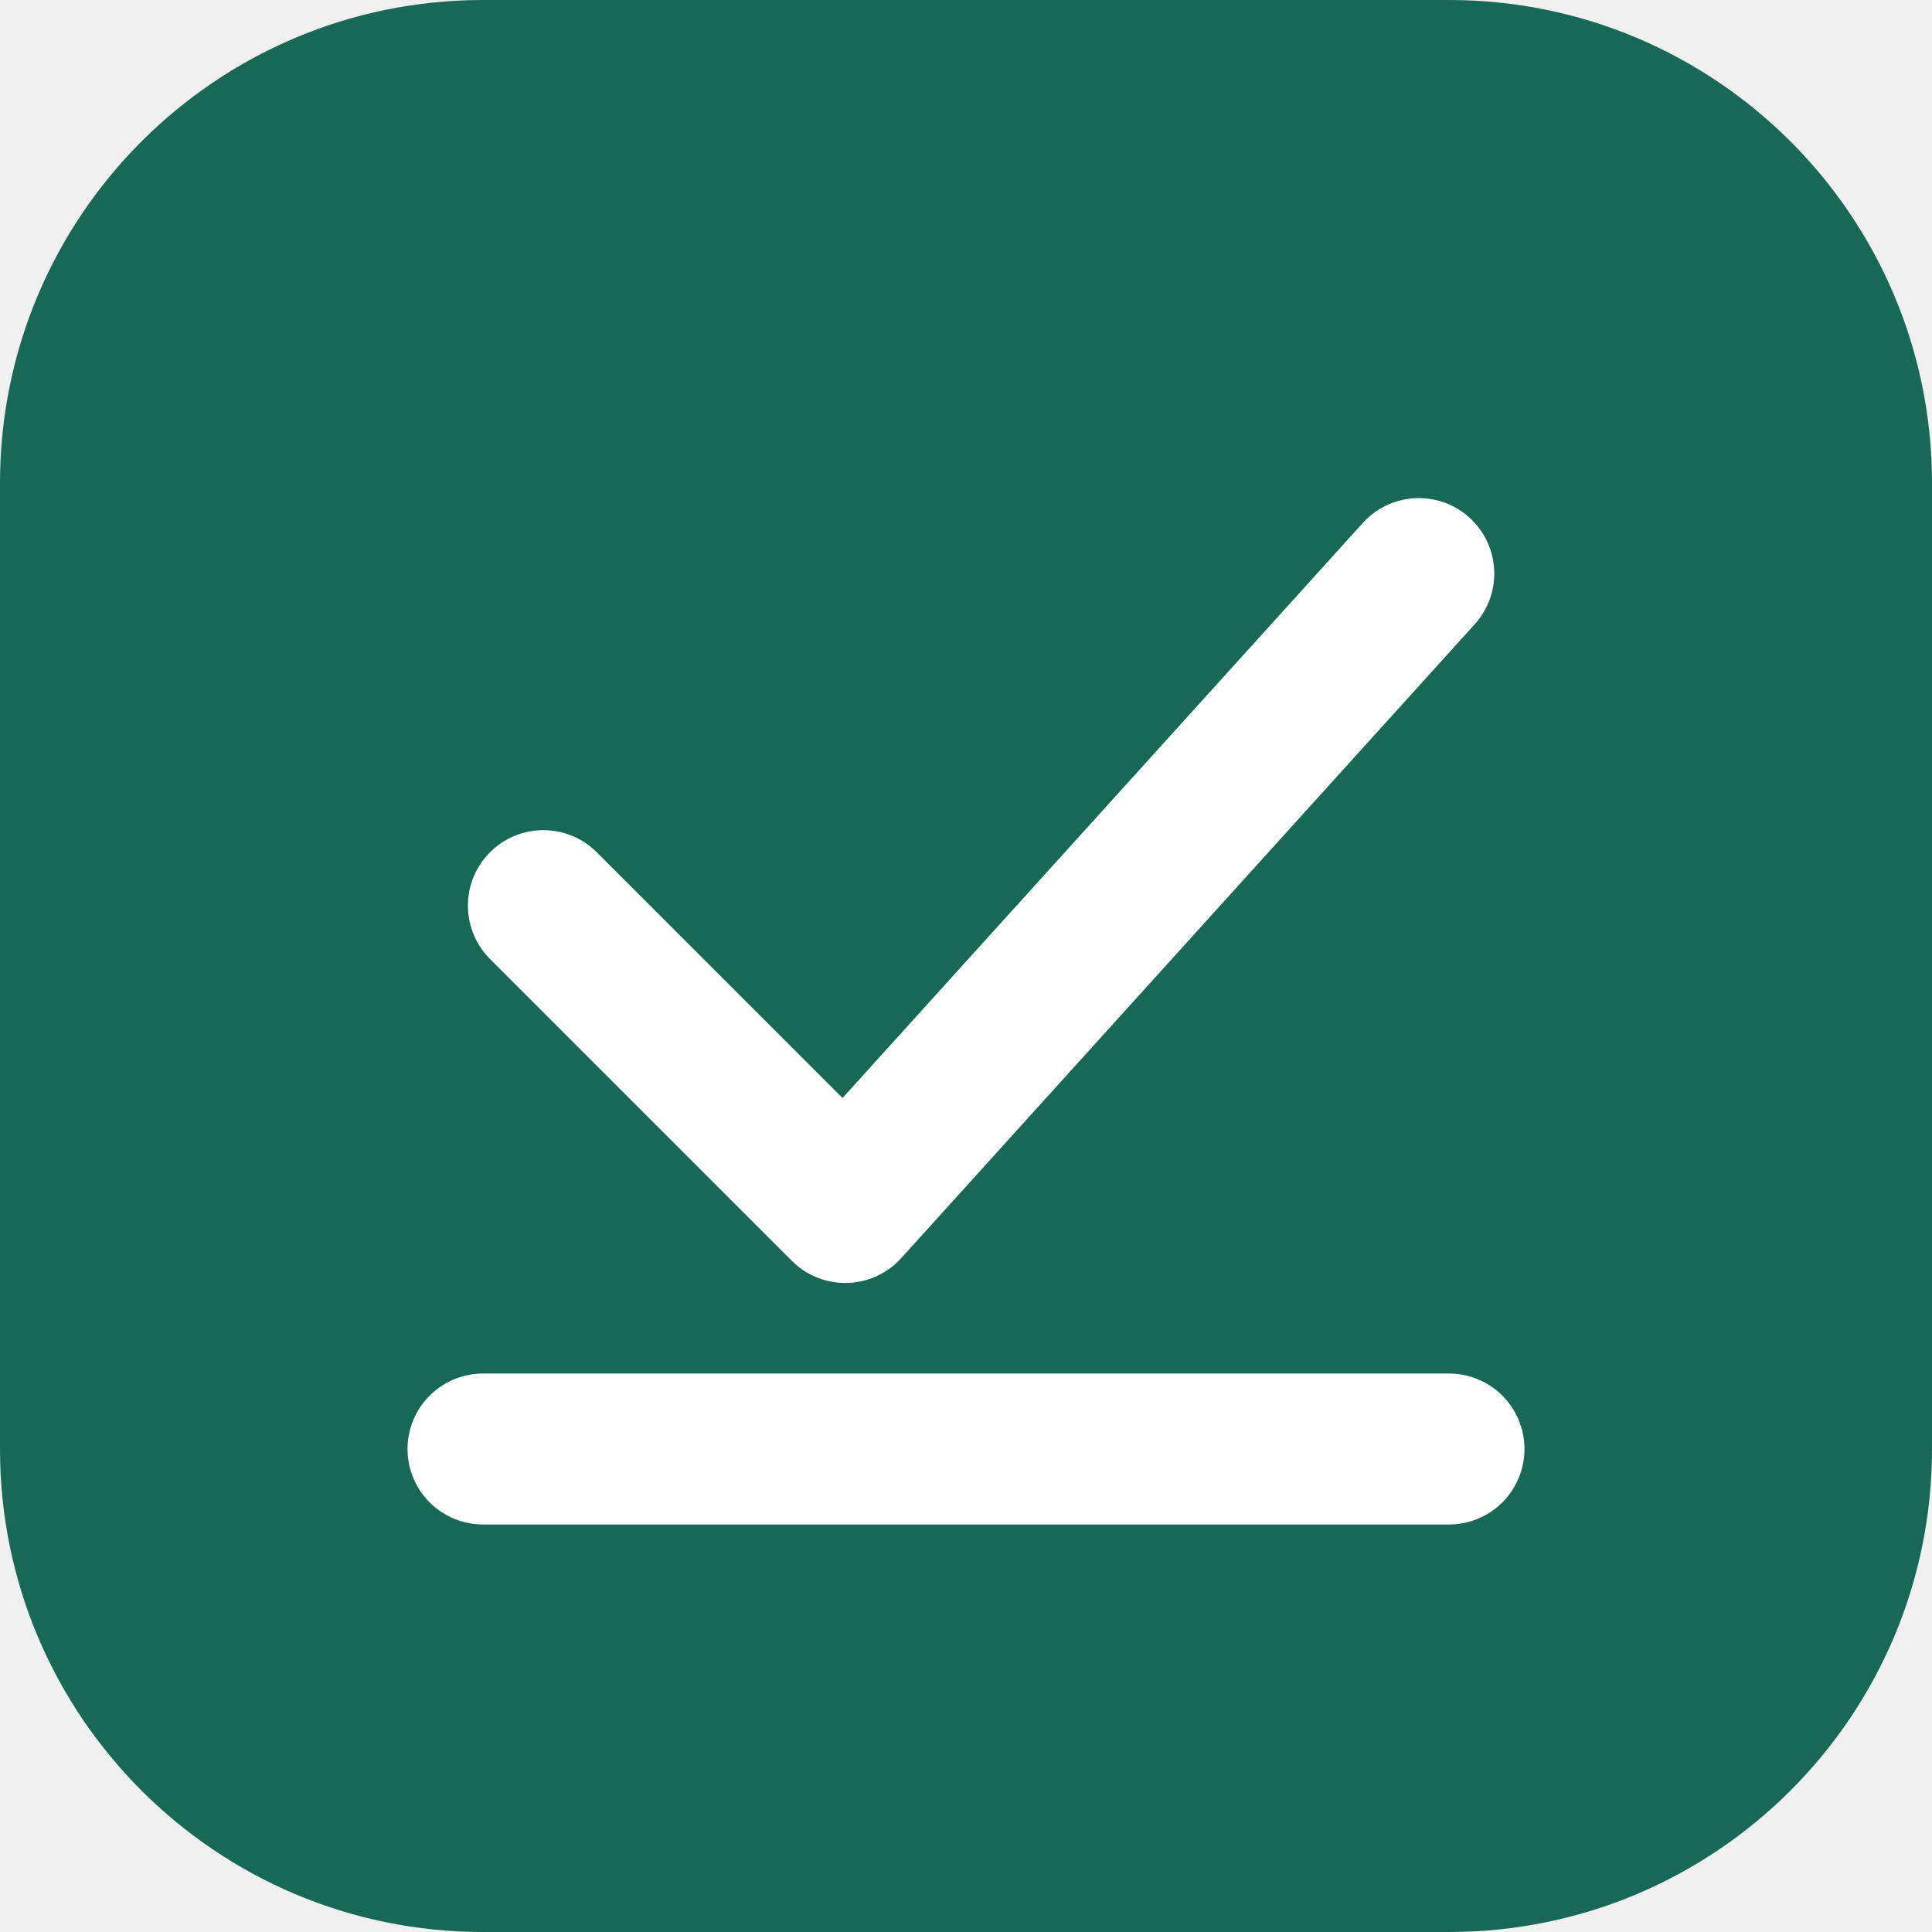
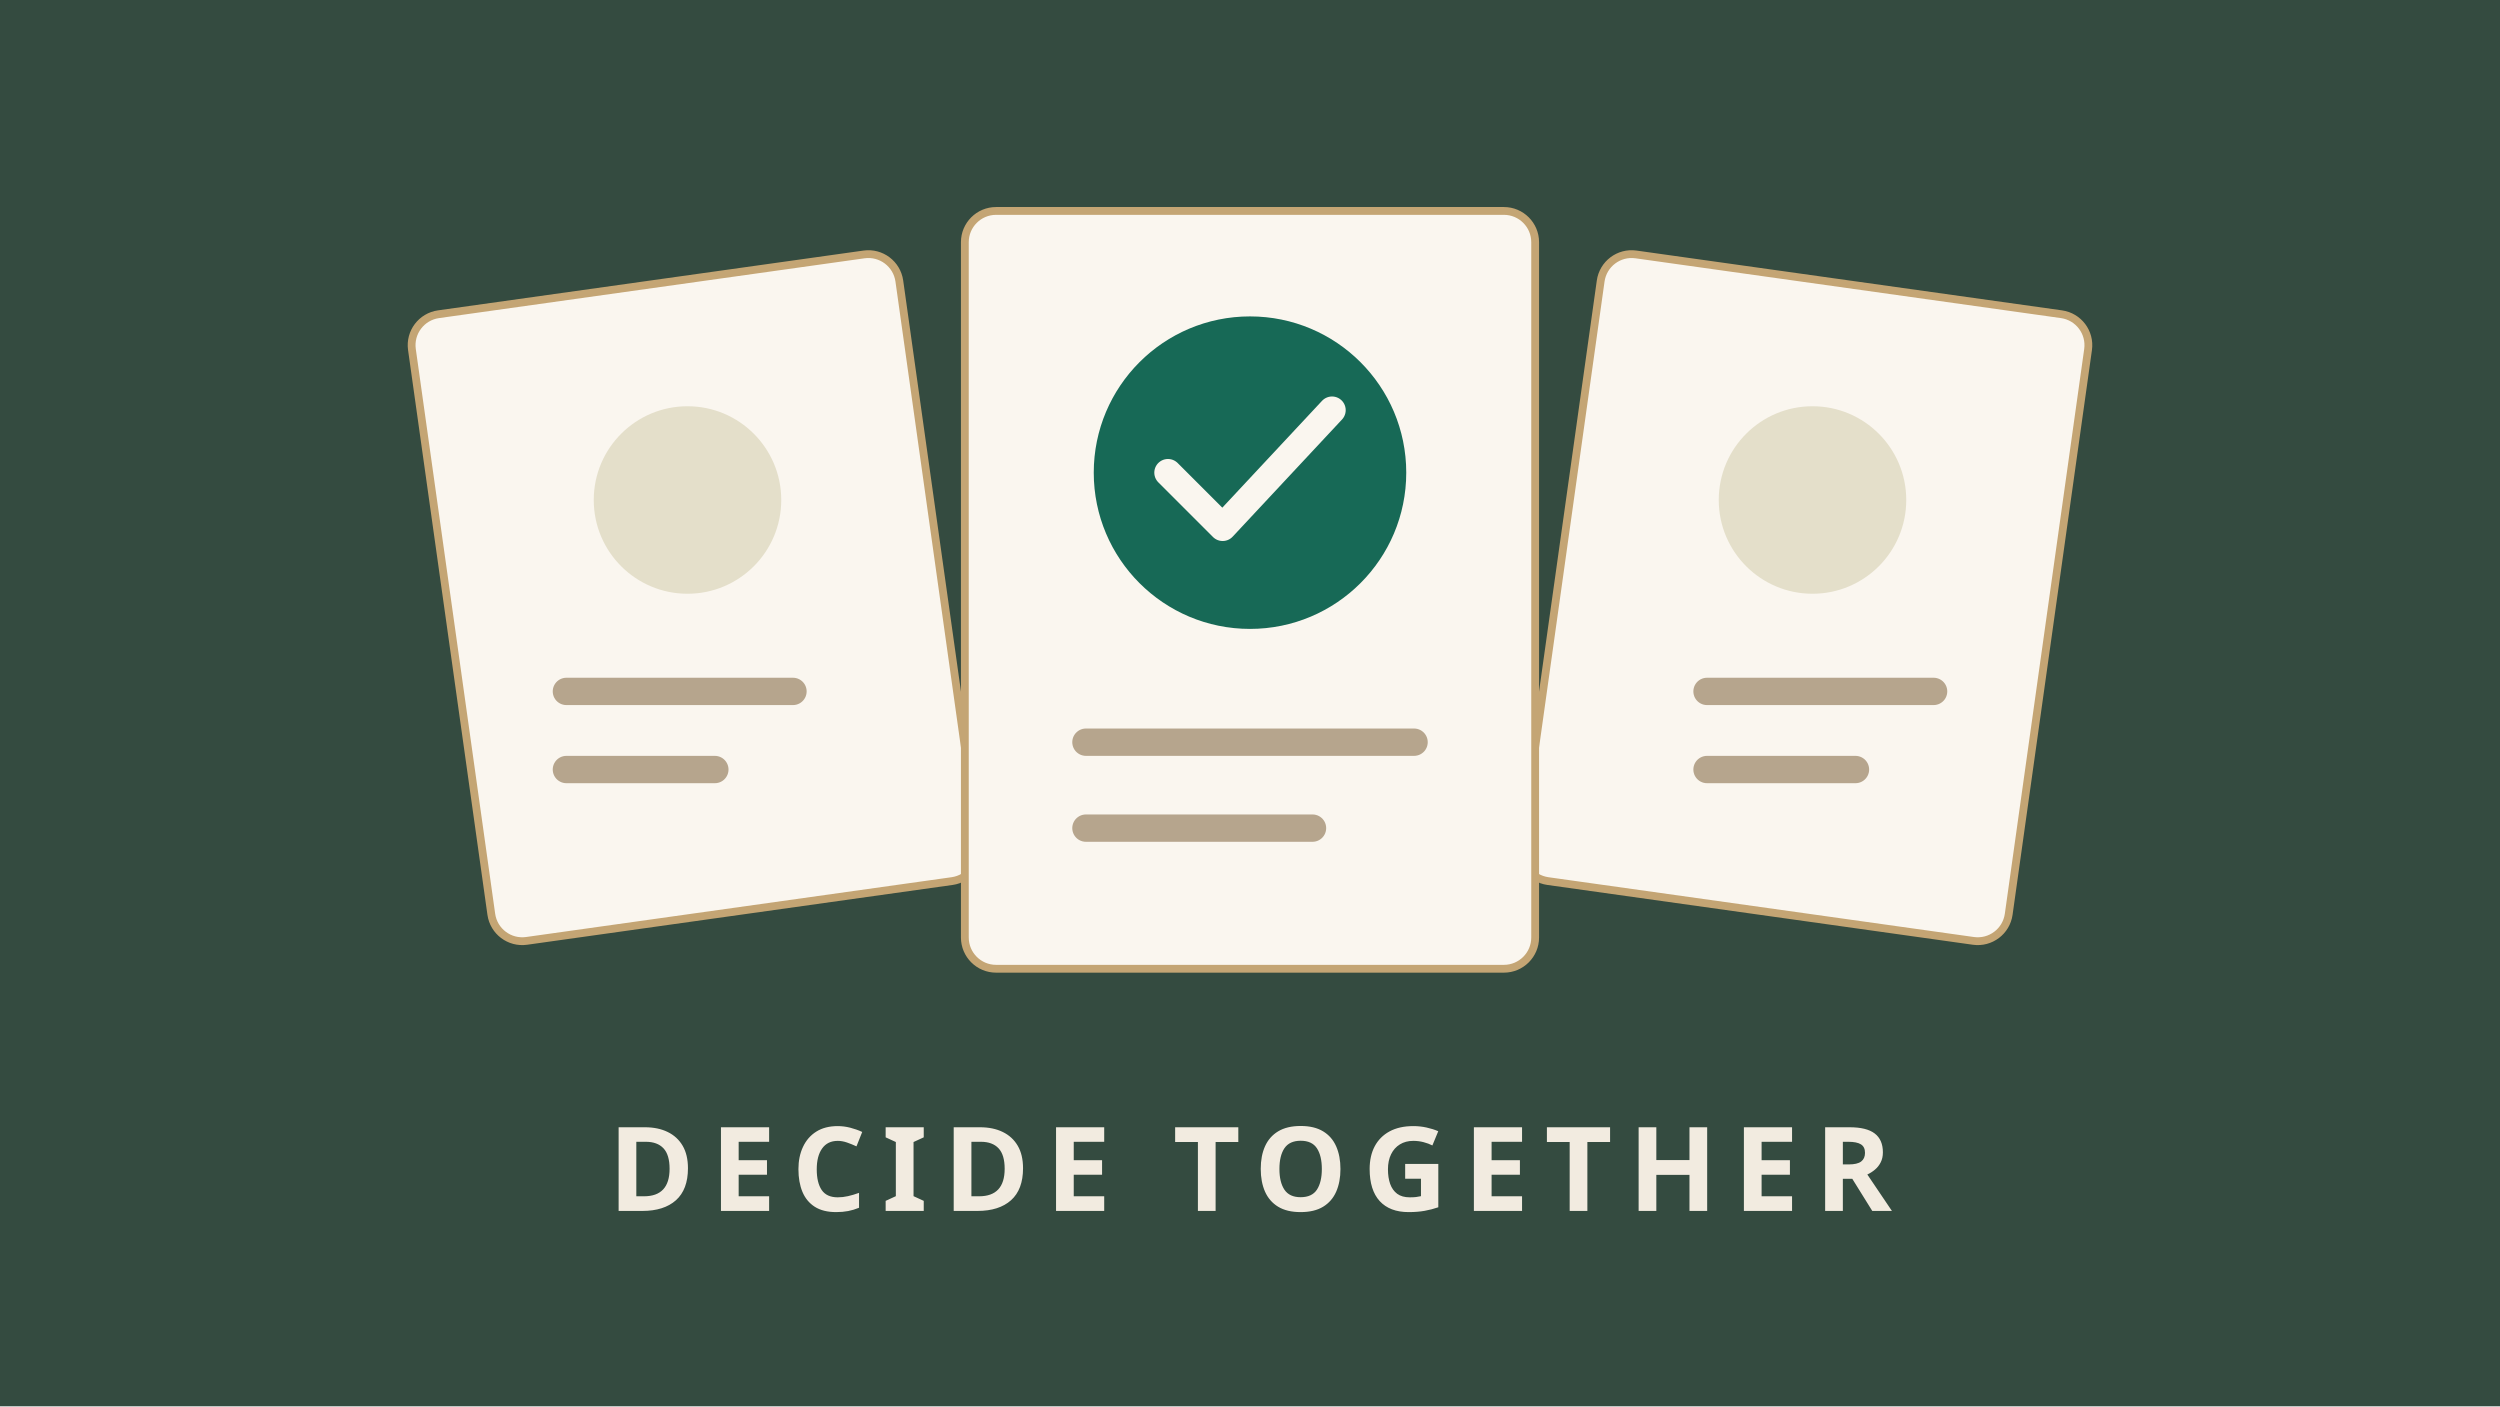
- <svg xmlns="http://www.w3.org/2000/svg" viewBox="0 0 64 64">
-   <rect width="64" height="64" rx="16" fill="#176956" />
-   <path d="m18 30 10 10 19-21M16 48h32" fill="none" stroke="white" stroke-width="5" stroke-linecap="round" stroke-linejoin="round" />
+ <svg xmlns="http://www.w3.org/2000/svg" width="640" height="360" viewBox="0 0 640 360">
+   <rect width="640" height="360" fill="#344b40" />
+   <g fill="#faf6ef" stroke="#c4a574" stroke-width="2">
+     <rect x="115" y="72" width="126" height="162" rx="8" transform="rotate(-8 178 153)" />
+     <rect x="399" y="72" width="126" height="162" rx="8" transform="rotate(8 462 153)" />
+     <rect x="247" y="54" width="146" height="194" rx="8" />
+   </g>
+   <g fill="none" stroke="#b6a58d" stroke-width="7" stroke-linecap="round">
+     <path d="M145 177h58m-58 20h38M437 177h58m-58 20h38M278 190h84m-84 22h58" />
+   </g>
+   <g fill="#e4dfca">
+     <circle cx="176" cy="128" r="24" />
+     <circle cx="464" cy="128" r="24" />
+   </g>
+   <circle cx="320" cy="121" r="40" fill="#176956" />
+   <path d="m299 121 14 14 28-30" fill="none" stroke="#faf6ef" stroke-width="7" stroke-linecap="round" stroke-linejoin="round" />
+   <text x="320" y="310" text-anchor="middle" fill="#f2ebe0" font-family="sans-serif" font-size="30" font-weight="600" letter-spacing="4">DECIDE TOGETHER</text>
</svg>
